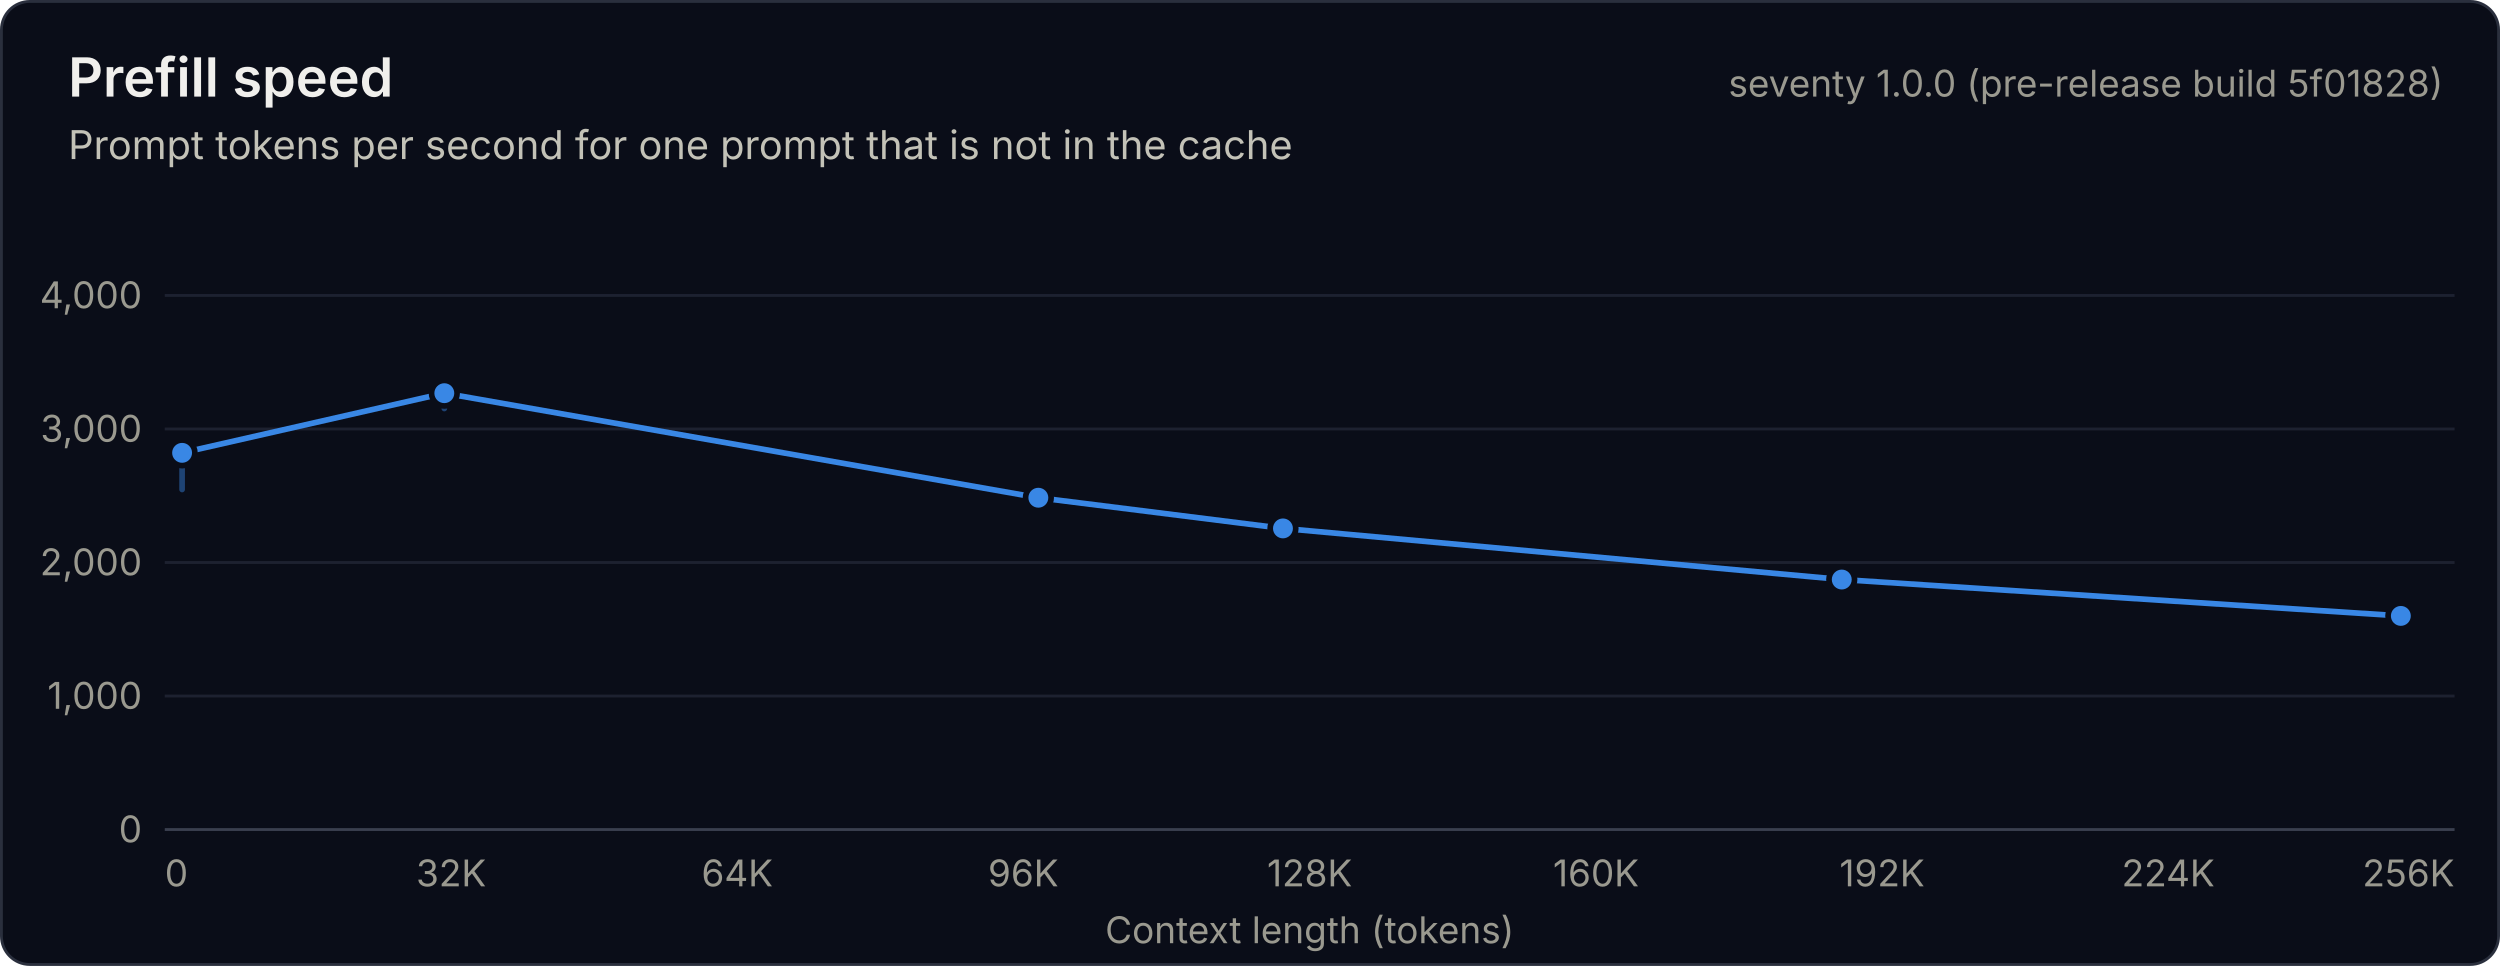
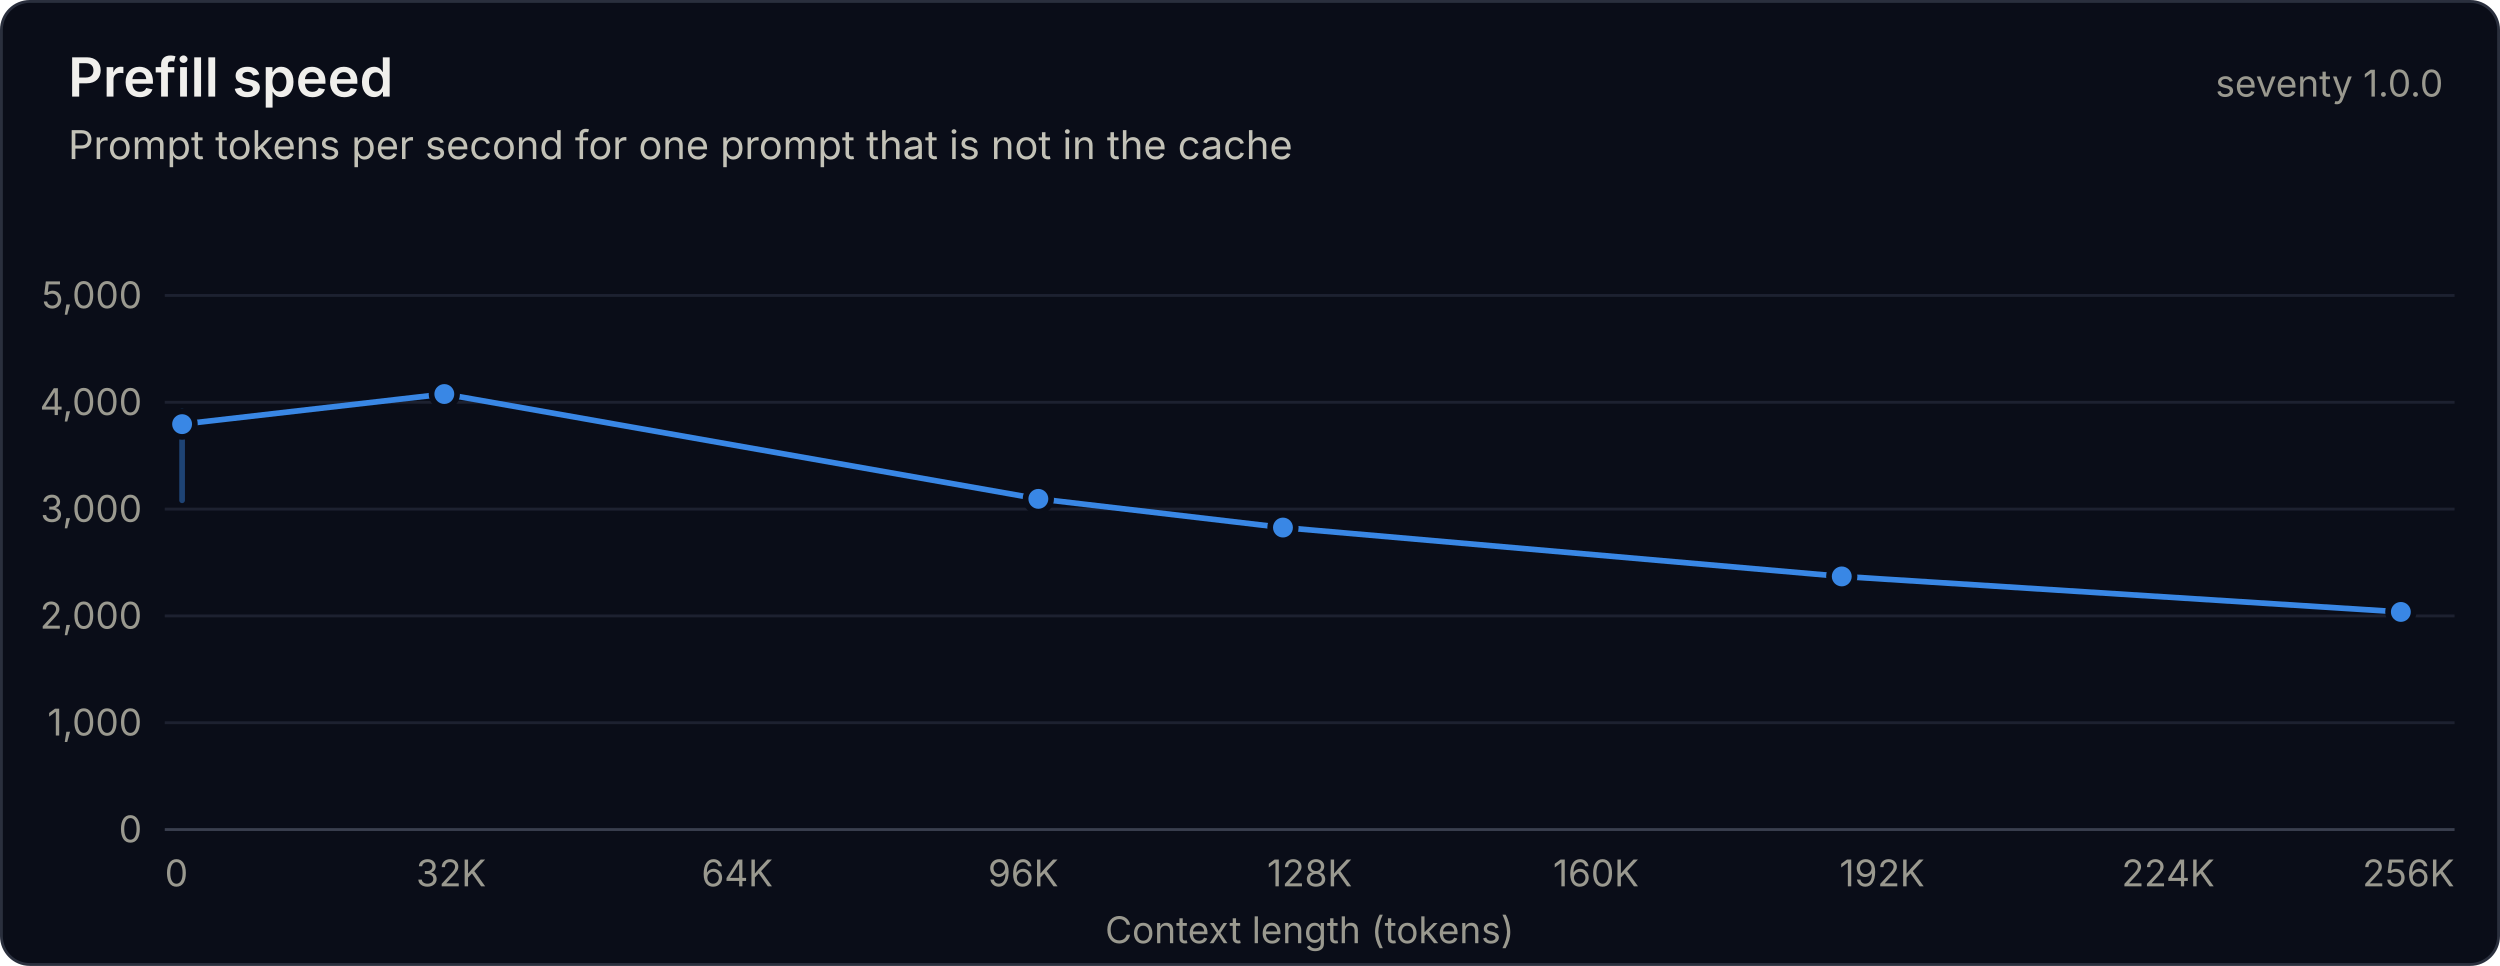
<svg xmlns="http://www.w3.org/2000/svg" viewBox="0 0 880 340" width="880" height="340" font-family="Inter, system-ui, -apple-system, 'Segoe UI', Helvetica, Arial, sans-serif" role="img" aria-label="Prefill speed">
  <rect x="0.5" y="0.5" width="879" height="339" rx="10" fill="#0a0d18" stroke="#2a2f3d" />
  <text x="24.0" y="34.0" font-size="19" font-weight="600" fill="#f0efec" text-anchor="start">Prefill speed</text>
  <text x="24.0" y="56.0" font-size="14" font-weight="400" fill="#c3c2b7" text-anchor="start">Prompt tokens per second for one prompt that is not in the cache</text>
-   <text x="860.0" y="34.0" font-size="13" font-weight="400" fill="#9a998f" text-anchor="end">seventy 1.0.0 (pre-release build 5f01828)</text>
+   <text x="860.0" y="34.0" font-size="13" font-weight="400" fill="#9a998f" text-anchor="end">seventy 1.0.0</text>
  <line x1="58" x2="864" y1="292.0" y2="292.0" stroke="#3a3f4e" stroke-width="1" />
  <text x="50.0" y="296.5" font-size="13" font-weight="400" fill="#9a998f" text-anchor="end">0</text>
-   <line x1="58" x2="864" y1="245.0" y2="245.0" stroke="#1d2130" stroke-width="1" />
-   <text x="50.0" y="249.5" font-size="13" font-weight="400" fill="#9a998f" text-anchor="end">1,000</text>
-   <line x1="58" x2="864" y1="198.0" y2="198.0" stroke="#1d2130" stroke-width="1" />
-   <text x="50.0" y="202.5" font-size="13" font-weight="400" fill="#9a998f" text-anchor="end">2,000</text>
-   <line x1="58" x2="864" y1="151.0" y2="151.0" stroke="#1d2130" stroke-width="1" />
-   <text x="50.0" y="155.5" font-size="13" font-weight="400" fill="#9a998f" text-anchor="end">3,000</text>
+   <line x1="58" x2="864" y1="254.4" y2="254.4" stroke="#1d2130" stroke-width="1" />
+   <text x="50.0" y="258.9" font-size="13" font-weight="400" fill="#9a998f" text-anchor="end">1,000</text>
+   <line x1="58" x2="864" y1="216.8" y2="216.8" stroke="#1d2130" stroke-width="1" />
+   <text x="50.0" y="221.3" font-size="13" font-weight="400" fill="#9a998f" text-anchor="end">2,000</text>
+   <line x1="58" x2="864" y1="179.2" y2="179.2" stroke="#1d2130" stroke-width="1" />
+   <text x="50.0" y="183.7" font-size="13" font-weight="400" fill="#9a998f" text-anchor="end">3,000</text>
+   <line x1="58" x2="864" y1="141.6" y2="141.6" stroke="#1d2130" stroke-width="1" />
+   <text x="50.0" y="146.1" font-size="13" font-weight="400" fill="#9a998f" text-anchor="end">4,000</text>
  <line x1="58" x2="864" y1="104.0" y2="104.0" stroke="#1d2130" stroke-width="1" />
-   <text x="50.0" y="108.5" font-size="13" font-weight="400" fill="#9a998f" text-anchor="end">4,000</text>
+   <text x="50.0" y="108.5" font-size="13" font-weight="400" fill="#9a998f" text-anchor="end">5,000</text>
  <text x="58.0" y="312.0" font-size="13" font-weight="400" fill="#9a998f" text-anchor="start">0</text>
  <text x="158.8" y="312.0" font-size="13" font-weight="400" fill="#9a998f" text-anchor="middle">32K</text>
  <text x="259.5" y="312.0" font-size="13" font-weight="400" fill="#9a998f" text-anchor="middle">64K</text>
  <text x="360.2" y="312.0" font-size="13" font-weight="400" fill="#9a998f" text-anchor="middle">96K</text>
  <text x="461.0" y="312.0" font-size="13" font-weight="400" fill="#9a998f" text-anchor="middle">128K</text>
  <text x="561.8" y="312.0" font-size="13" font-weight="400" fill="#9a998f" text-anchor="middle">160K</text>
  <text x="662.5" y="312.0" font-size="13" font-weight="400" fill="#9a998f" text-anchor="middle">192K</text>
  <text x="763.2" y="312.0" font-size="13" font-weight="400" fill="#9a998f" text-anchor="middle">224K</text>
  <text x="864.0" y="312.0" font-size="13" font-weight="400" fill="#9a998f" text-anchor="end">256K</text>
  <text x="461.0" y="332.0" font-size="13" font-weight="400" fill="#9a998f" text-anchor="middle">Context length (tokens)</text>
-   <polyline points="64.1,159.4 156.4,138.4 365.5,175.2 451.6,186.0 648.3,204.0 845.1,216.8" fill="none" stroke="#3987e5" stroke-width="2" stroke-linejoin="round" stroke-linecap="round" />
-   <line x1="64.1" x2="64.1" y1="172.3" y2="157.2" stroke="#3987e5" stroke-opacity="0.45" stroke-width="2" stroke-linecap="round" />
-   <circle cx="64.1" cy="159.4" r="4.5" fill="#3987e5" stroke="#0a0d18" stroke-width="2" />
-   <line x1="156.4" x2="156.4" y1="143.8" y2="136.1" stroke="#3987e5" stroke-opacity="0.45" stroke-width="2" stroke-linecap="round" />
-   <circle cx="156.4" cy="138.4" r="4.5" fill="#3987e5" stroke="#0a0d18" stroke-width="2" />
-   <line x1="365.5" x2="365.5" y1="176.3" y2="174.9" stroke="#3987e5" stroke-opacity="0.45" stroke-width="2" stroke-linecap="round" />
-   <circle cx="365.5" cy="175.2" r="4.5" fill="#3987e5" stroke="#0a0d18" stroke-width="2" />
-   <line x1="451.6" x2="451.6" y1="186.7" y2="185.5" stroke="#3987e5" stroke-opacity="0.45" stroke-width="2" stroke-linecap="round" />
-   <circle cx="451.6" cy="186.0" r="4.5" fill="#3987e5" stroke="#0a0d18" stroke-width="2" />
-   <circle cx="648.3" cy="204.0" r="4.5" fill="#3987e5" stroke="#0a0d18" stroke-width="2" />
-   <circle cx="845.1" cy="216.8" r="4.5" fill="#3987e5" stroke="#0a0d18" stroke-width="2" />
+   <polyline points="64.1,149.3 156.4,138.7 365.5,175.6 451.6,185.7 648.3,202.9 845.1,215.4" fill="none" stroke="#3987e5" stroke-width="2" stroke-linejoin="round" stroke-linecap="round" />
+   <line x1="64.1" x2="64.1" y1="176.1" y2="144.8" stroke="#3987e5" stroke-opacity="0.45" stroke-width="2" stroke-linecap="round" />
+   <circle cx="64.1" cy="149.3" r="4.5" fill="#3987e5" stroke="#0a0d18" stroke-width="2" />
+   <line x1="156.4" x2="156.4" y1="139.3" y2="138.1" stroke="#3987e5" stroke-opacity="0.45" stroke-width="2" stroke-linecap="round" />
+   <circle cx="156.4" cy="138.7" r="4.5" fill="#3987e5" stroke="#0a0d18" stroke-width="2" />
+   <line x1="365.5" x2="365.5" y1="177.0" y2="175.3" stroke="#3987e5" stroke-opacity="0.45" stroke-width="2" stroke-linecap="round" />
+   <circle cx="365.5" cy="175.6" r="4.5" fill="#3987e5" stroke="#0a0d18" stroke-width="2" />
+   <line x1="451.6" x2="451.6" y1="186.6" y2="185.4" stroke="#3987e5" stroke-opacity="0.45" stroke-width="2" stroke-linecap="round" />
+   <circle cx="451.6" cy="185.7" r="4.5" fill="#3987e5" stroke="#0a0d18" stroke-width="2" />
+   <circle cx="648.3" cy="202.9" r="4.5" fill="#3987e5" stroke="#0a0d18" stroke-width="2" />
+   <circle cx="845.1" cy="215.4" r="4.5" fill="#3987e5" stroke="#0a0d18" stroke-width="2" />
</svg>
